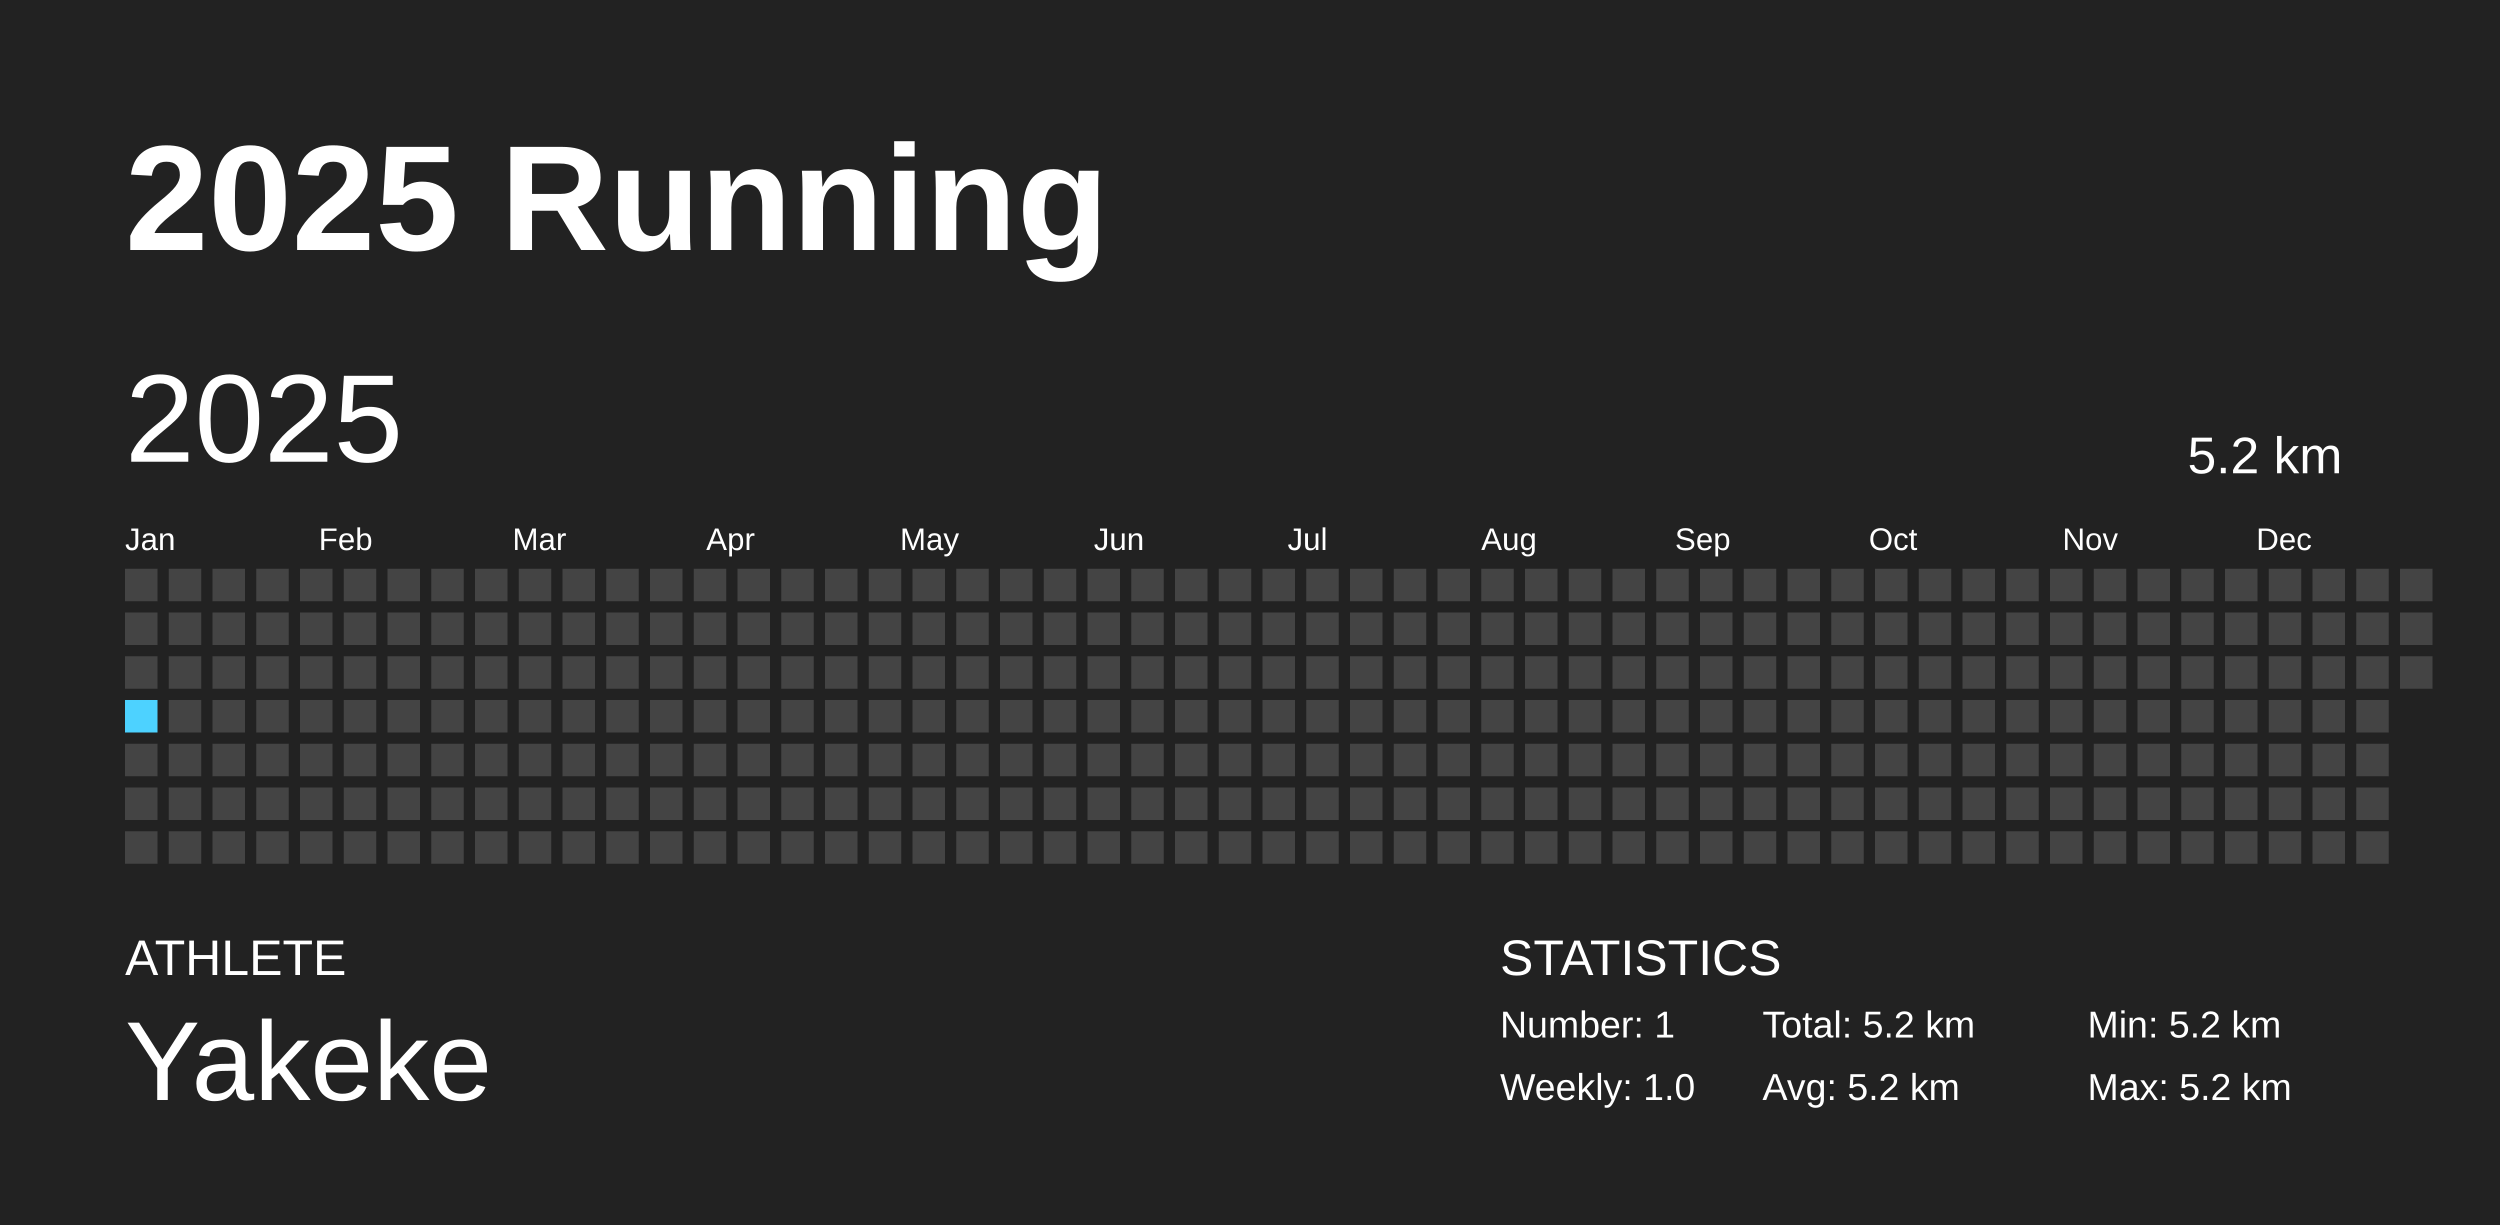
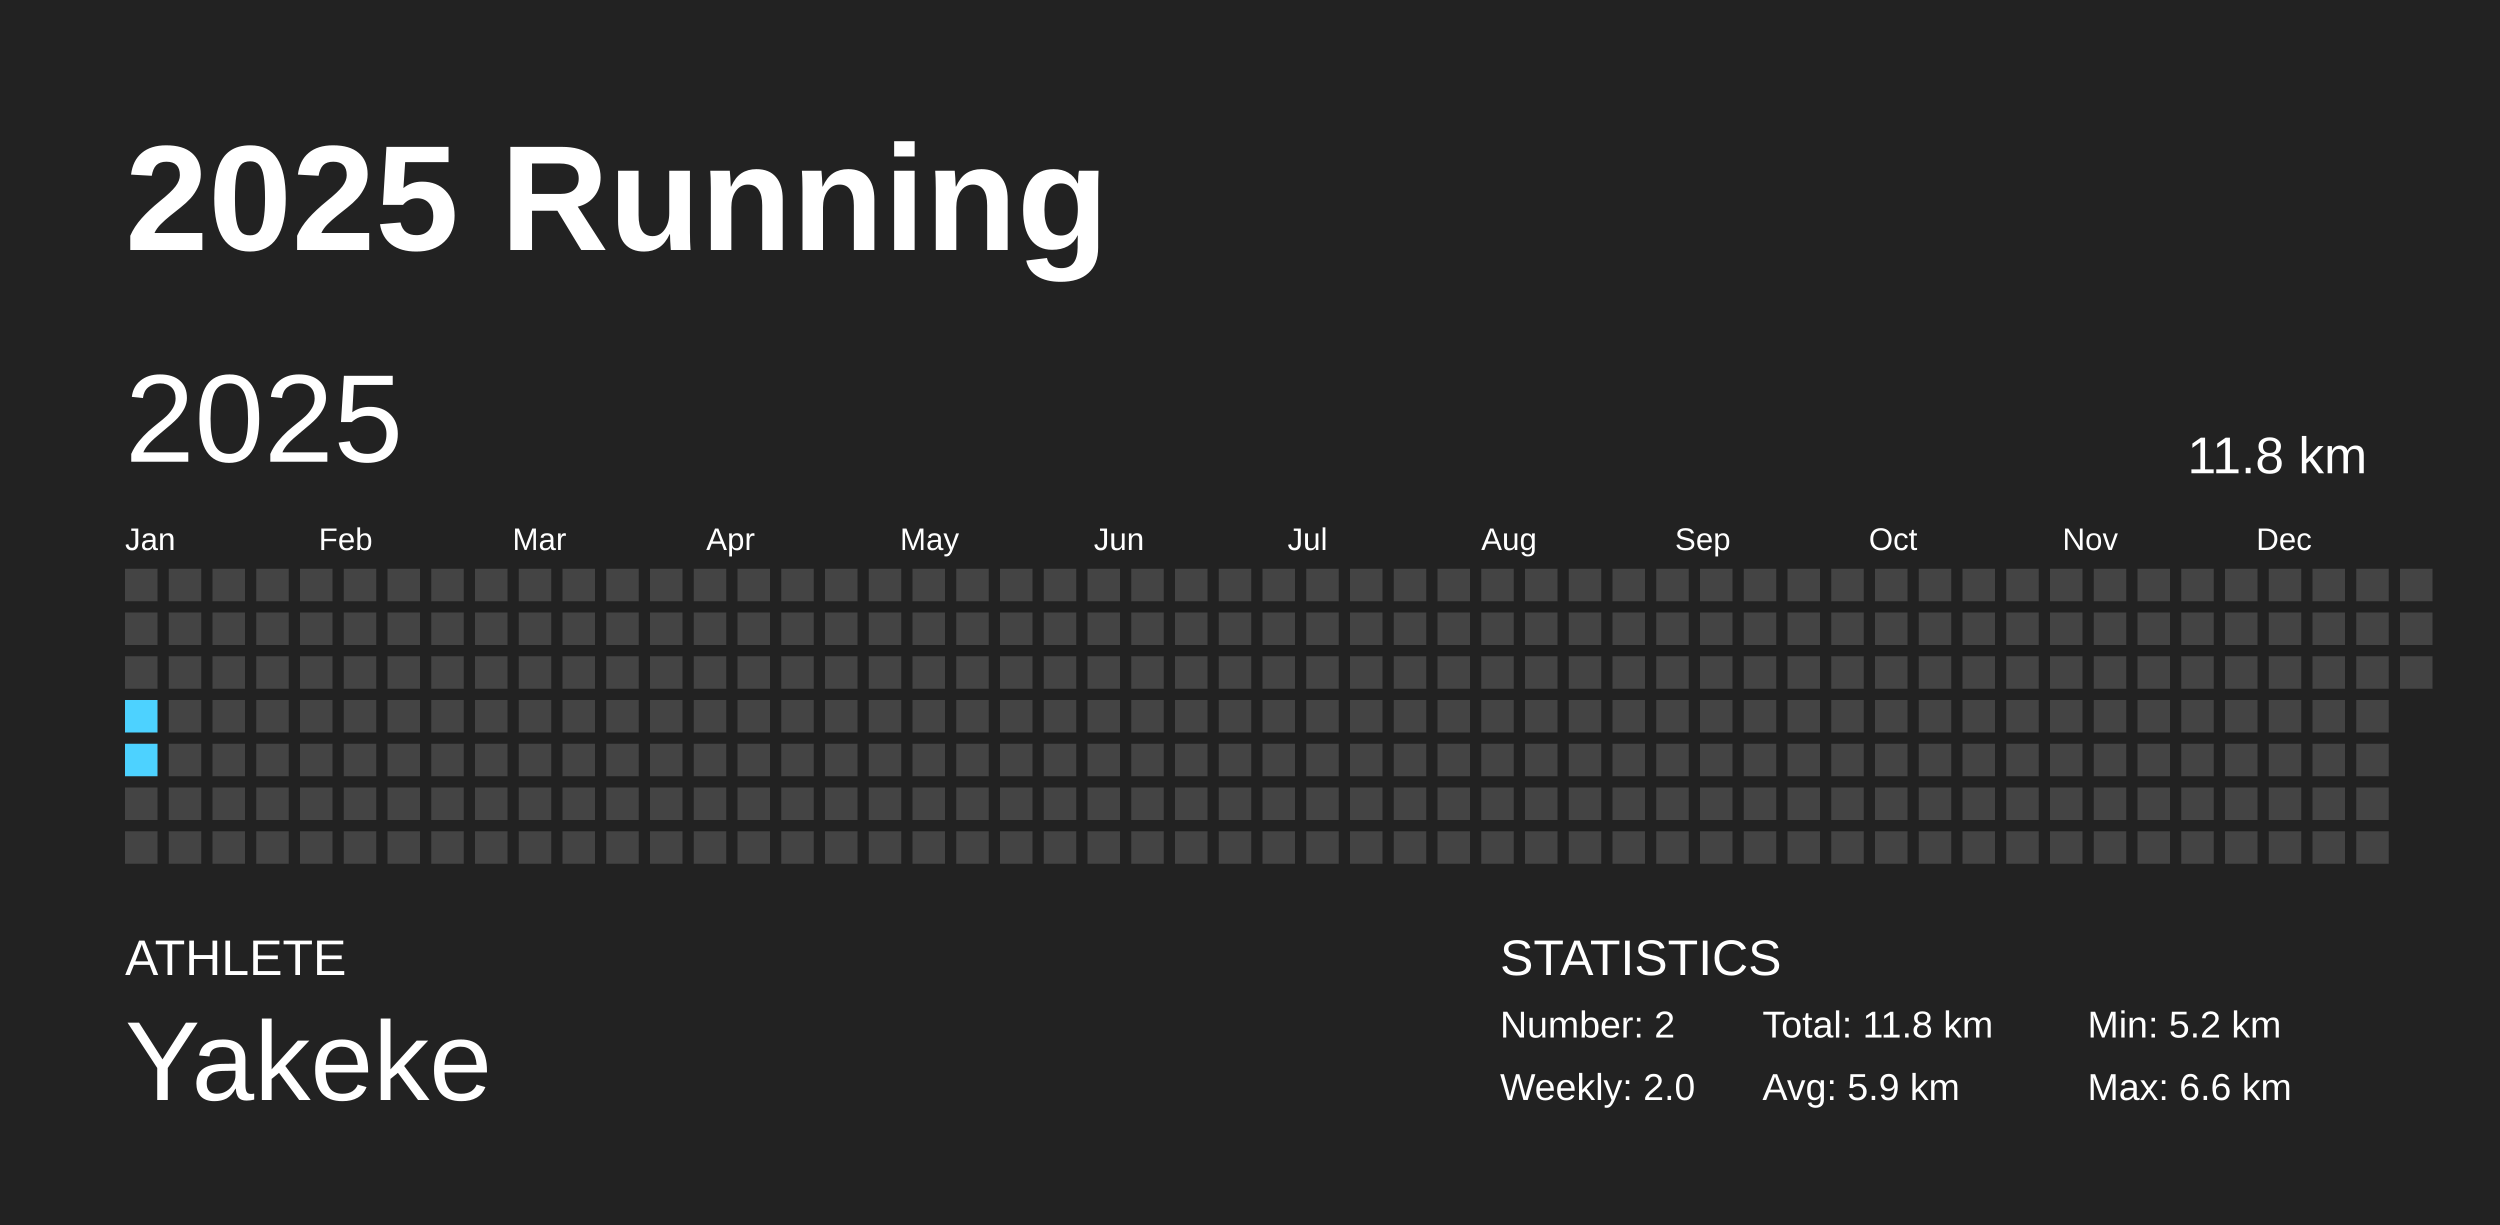
<svg xmlns="http://www.w3.org/2000/svg" baseProfile="full" height="98mm" version="1.1" viewBox="0,0,200,98" width="200mm">
  <defs />
  <rect fill="#222222" height="98" width="200" x="0" y="0" />
  <text fill="#FFFFFF" style="font-size:12px; font-family:Arial; font-weight:bold;" x="10" y="20">2025 Running</text>
  <text fill="#FFFFFF" style="font-size:4px; font-family:Arial" x="10" y="78">ATHLETE</text>
  <text fill="#FFFFFF" style="font-size:9px; font-family:Arial" x="10" y="88">Yakeke</text>
  <text fill="#FFFFFF" style="font-size:4px; font-family:Arial" x="120" y="78">STATISTICS</text>
-   <text fill="#FFFFFF" style="font-size:3px; font-family:Arial" x="120" y="83">Number: 1</text>
-   <text fill="#FFFFFF" style="font-size:3px; font-family:Arial" x="120" y="88">Weekly: 1.0</text>
-   <text fill="#FFFFFF" style="font-size:3px; font-family:Arial" x="141" y="83">Total: 5.2 km</text>
-   <text fill="#FFFFFF" style="font-size:3px; font-family:Arial" x="141" y="88">Avg: 5.2 km</text>
+   <text fill="#FFFFFF" style="font-size:3px; font-family:Arial" x="120" y="83">Number: 2</text>
+   <text fill="#FFFFFF" style="font-size:3px; font-family:Arial" x="120" y="88">Weekly: 2.0</text>
+   <text fill="#FFFFFF" style="font-size:3px; font-family:Arial" x="141" y="83">Total: 11.8 km</text>
+   <text fill="#FFFFFF" style="font-size:3px; font-family:Arial" x="141" y="88">Avg: 5.9 km</text>
  <text fill="#FFFFFF" style="font-size:3px; font-family:Arial" x="167" y="83">Min: 5.2 km</text>
-   <text fill="#FFFFFF" style="font-size:3px; font-family:Arial" x="167" y="88">Max: 5.2 km</text>
+   <text fill="#FFFFFF" style="font-size:3px; font-family:Arial" x="167" y="88">Max: 6.6 km</text>
  <text dominant-baseline="hanging" fill="#FFFFFF" style="font-size:10.0px; font-family:Arial;" x="10" y="30">2025</text>
-   <text dominant-baseline="hanging" fill="#FFFFFF" style="font-size:4.125px; font-family:Arial;" x="175" y="35">5.2 km</text>
+   <text dominant-baseline="hanging" fill="#FFFFFF" style="font-size:4.125px; font-family:Arial;" x="175" y="35">11.8 km</text>
  <text fill="#FFFFFF" style="font-size:2.5px; font-family:Arial" x="10.0" y="44">Jan</text>
  <text fill="#FFFFFF" style="font-size:2.5px; font-family:Arial" x="25.5" y="44">Feb</text>
  <text fill="#FFFFFF" style="font-size:2.5px; font-family:Arial" x="41.0" y="44">Mar</text>
  <text fill="#FFFFFF" style="font-size:2.5px; font-family:Arial" x="56.5" y="44">Apr</text>
  <text fill="#FFFFFF" style="font-size:2.5px; font-family:Arial" x="72.0" y="44">May</text>
  <text fill="#FFFFFF" style="font-size:2.5px; font-family:Arial" x="87.5" y="44">Jun</text>
  <text fill="#FFFFFF" style="font-size:2.5px; font-family:Arial" x="103.0" y="44">Jul</text>
  <text fill="#FFFFFF" style="font-size:2.5px; font-family:Arial" x="118.5" y="44">Aug</text>
  <text fill="#FFFFFF" style="font-size:2.5px; font-family:Arial" x="134.0" y="44">Sep</text>
  <text fill="#FFFFFF" style="font-size:2.5px; font-family:Arial" x="149.5" y="44">Oct</text>
  <text fill="#FFFFFF" style="font-size:2.5px; font-family:Arial" x="165.0" y="44">Nov</text>
  <text fill="#FFFFFF" style="font-size:2.5px; font-family:Arial" x="180.5" y="44">Dec</text>
  <rect fill="#444444" height="2.6" width="2.6" x="10.0" y="45.5" />
  <rect fill="#444444" height="2.6" width="2.6" x="10.0" y="49.0" />
  <rect fill="#444444" height="2.6" width="2.6" x="10.0" y="52.5" />
-   <rect fill="#4DD2FF" height="2.6" width="2.6" x="10.0" y="56.0" />
-   <rect fill="#444444" height="2.6" width="2.6" x="10.0" y="59.5" />
+   <rect fill="#4dd2ff" height="2.6" width="2.6" x="10.0" y="56.0" />
+   <rect fill="#4dd2ff" height="2.6" width="2.6" x="10.0" y="59.5" />
  <rect fill="#444444" height="2.6" width="2.6" x="10.0" y="63.0" />
  <rect fill="#444444" height="2.6" width="2.6" x="10.0" y="66.5" />
  <rect fill="#444444" height="2.6" width="2.6" x="13.5" y="45.5" />
  <rect fill="#444444" height="2.6" width="2.6" x="13.5" y="49.0" />
  <rect fill="#444444" height="2.6" width="2.6" x="13.5" y="52.5" />
  <rect fill="#444444" height="2.6" width="2.6" x="13.5" y="56.0" />
  <rect fill="#444444" height="2.6" width="2.6" x="13.5" y="59.5" />
  <rect fill="#444444" height="2.6" width="2.6" x="13.5" y="63.0" />
  <rect fill="#444444" height="2.6" width="2.6" x="13.5" y="66.5" />
  <rect fill="#444444" height="2.6" width="2.6" x="17.0" y="45.5" />
  <rect fill="#444444" height="2.6" width="2.6" x="17.0" y="49.0" />
  <rect fill="#444444" height="2.6" width="2.6" x="17.0" y="52.5" />
  <rect fill="#444444" height="2.6" width="2.6" x="17.0" y="56.0" />
  <rect fill="#444444" height="2.6" width="2.6" x="17.0" y="59.5" />
  <rect fill="#444444" height="2.6" width="2.6" x="17.0" y="63.0" />
  <rect fill="#444444" height="2.6" width="2.6" x="17.0" y="66.5" />
  <rect fill="#444444" height="2.6" width="2.6" x="20.5" y="45.5" />
  <rect fill="#444444" height="2.6" width="2.6" x="20.5" y="49.0" />
  <rect fill="#444444" height="2.6" width="2.6" x="20.5" y="52.5" />
  <rect fill="#444444" height="2.6" width="2.6" x="20.5" y="56.0" />
  <rect fill="#444444" height="2.6" width="2.6" x="20.5" y="59.5" />
  <rect fill="#444444" height="2.6" width="2.6" x="20.5" y="63.0" />
  <rect fill="#444444" height="2.6" width="2.6" x="20.5" y="66.5" />
  <rect fill="#444444" height="2.6" width="2.6" x="24.0" y="45.5" />
  <rect fill="#444444" height="2.6" width="2.6" x="24.0" y="49.0" />
  <rect fill="#444444" height="2.6" width="2.6" x="24.0" y="52.5" />
  <rect fill="#444444" height="2.6" width="2.6" x="24.0" y="56.0" />
  <rect fill="#444444" height="2.6" width="2.6" x="24.0" y="59.5" />
  <rect fill="#444444" height="2.6" width="2.6" x="24.0" y="63.0" />
  <rect fill="#444444" height="2.6" width="2.6" x="24.0" y="66.5" />
  <rect fill="#444444" height="2.6" width="2.6" x="27.5" y="45.5" />
  <rect fill="#444444" height="2.6" width="2.6" x="27.5" y="49.0" />
  <rect fill="#444444" height="2.6" width="2.6" x="27.5" y="52.5" />
  <rect fill="#444444" height="2.6" width="2.6" x="27.5" y="56.0" />
  <rect fill="#444444" height="2.6" width="2.6" x="27.5" y="59.5" />
  <rect fill="#444444" height="2.6" width="2.6" x="27.5" y="63.0" />
  <rect fill="#444444" height="2.6" width="2.6" x="27.5" y="66.5" />
  <rect fill="#444444" height="2.6" width="2.6" x="31.0" y="45.5" />
  <rect fill="#444444" height="2.6" width="2.6" x="31.0" y="49.0" />
  <rect fill="#444444" height="2.6" width="2.6" x="31.0" y="52.5" />
  <rect fill="#444444" height="2.6" width="2.6" x="31.0" y="56.0" />
  <rect fill="#444444" height="2.6" width="2.6" x="31.0" y="59.5" />
  <rect fill="#444444" height="2.6" width="2.6" x="31.0" y="63.0" />
  <rect fill="#444444" height="2.6" width="2.6" x="31.0" y="66.5" />
  <rect fill="#444444" height="2.6" width="2.6" x="34.5" y="45.5" />
  <rect fill="#444444" height="2.6" width="2.6" x="34.5" y="49.0" />
  <rect fill="#444444" height="2.6" width="2.6" x="34.5" y="52.5" />
  <rect fill="#444444" height="2.6" width="2.6" x="34.5" y="56.0" />
  <rect fill="#444444" height="2.6" width="2.6" x="34.5" y="59.5" />
  <rect fill="#444444" height="2.6" width="2.6" x="34.5" y="63.0" />
  <rect fill="#444444" height="2.6" width="2.6" x="34.5" y="66.5" />
  <rect fill="#444444" height="2.6" width="2.6" x="38.0" y="45.5" />
  <rect fill="#444444" height="2.6" width="2.6" x="38.0" y="49.0" />
  <rect fill="#444444" height="2.6" width="2.6" x="38.0" y="52.5" />
  <rect fill="#444444" height="2.6" width="2.6" x="38.0" y="56.0" />
  <rect fill="#444444" height="2.6" width="2.6" x="38.0" y="59.5" />
  <rect fill="#444444" height="2.6" width="2.6" x="38.0" y="63.0" />
  <rect fill="#444444" height="2.6" width="2.6" x="38.0" y="66.5" />
  <rect fill="#444444" height="2.6" width="2.6" x="41.5" y="45.5" />
  <rect fill="#444444" height="2.6" width="2.6" x="41.5" y="49.0" />
  <rect fill="#444444" height="2.6" width="2.6" x="41.5" y="52.5" />
  <rect fill="#444444" height="2.6" width="2.6" x="41.5" y="56.0" />
  <rect fill="#444444" height="2.6" width="2.6" x="41.5" y="59.5" />
  <rect fill="#444444" height="2.6" width="2.6" x="41.5" y="63.0" />
  <rect fill="#444444" height="2.6" width="2.6" x="41.5" y="66.5" />
  <rect fill="#444444" height="2.6" width="2.6" x="45.0" y="45.5" />
  <rect fill="#444444" height="2.6" width="2.6" x="45.0" y="49.0" />
  <rect fill="#444444" height="2.6" width="2.6" x="45.0" y="52.5" />
  <rect fill="#444444" height="2.6" width="2.6" x="45.0" y="56.0" />
  <rect fill="#444444" height="2.6" width="2.6" x="45.0" y="59.5" />
  <rect fill="#444444" height="2.6" width="2.6" x="45.0" y="63.0" />
  <rect fill="#444444" height="2.6" width="2.6" x="45.0" y="66.5" />
  <rect fill="#444444" height="2.6" width="2.6" x="48.5" y="45.5" />
  <rect fill="#444444" height="2.6" width="2.6" x="48.5" y="49.0" />
  <rect fill="#444444" height="2.6" width="2.6" x="48.5" y="52.5" />
  <rect fill="#444444" height="2.6" width="2.6" x="48.5" y="56.0" />
  <rect fill="#444444" height="2.6" width="2.6" x="48.5" y="59.5" />
  <rect fill="#444444" height="2.6" width="2.6" x="48.5" y="63.0" />
  <rect fill="#444444" height="2.6" width="2.6" x="48.5" y="66.5" />
  <rect fill="#444444" height="2.6" width="2.6" x="52.0" y="45.5" />
  <rect fill="#444444" height="2.6" width="2.6" x="52.0" y="49.0" />
  <rect fill="#444444" height="2.6" width="2.6" x="52.0" y="52.5" />
  <rect fill="#444444" height="2.6" width="2.6" x="52.0" y="56.0" />
  <rect fill="#444444" height="2.6" width="2.6" x="52.0" y="59.5" />
  <rect fill="#444444" height="2.6" width="2.6" x="52.0" y="63.0" />
  <rect fill="#444444" height="2.6" width="2.6" x="52.0" y="66.5" />
  <rect fill="#444444" height="2.6" width="2.6" x="55.5" y="45.5" />
  <rect fill="#444444" height="2.6" width="2.6" x="55.5" y="49.0" />
  <rect fill="#444444" height="2.6" width="2.6" x="55.5" y="52.5" />
  <rect fill="#444444" height="2.6" width="2.6" x="55.5" y="56.0" />
  <rect fill="#444444" height="2.6" width="2.6" x="55.5" y="59.5" />
  <rect fill="#444444" height="2.6" width="2.6" x="55.5" y="63.0" />
  <rect fill="#444444" height="2.6" width="2.6" x="55.5" y="66.5" />
  <rect fill="#444444" height="2.6" width="2.6" x="59.0" y="45.5" />
  <rect fill="#444444" height="2.6" width="2.6" x="59.0" y="49.0" />
  <rect fill="#444444" height="2.6" width="2.6" x="59.0" y="52.5" />
  <rect fill="#444444" height="2.6" width="2.6" x="59.0" y="56.0" />
  <rect fill="#444444" height="2.6" width="2.6" x="59.0" y="59.5" />
  <rect fill="#444444" height="2.6" width="2.6" x="59.0" y="63.0" />
  <rect fill="#444444" height="2.6" width="2.6" x="59.0" y="66.5" />
  <rect fill="#444444" height="2.6" width="2.6" x="62.5" y="45.5" />
  <rect fill="#444444" height="2.6" width="2.6" x="62.5" y="49.0" />
  <rect fill="#444444" height="2.6" width="2.6" x="62.5" y="52.5" />
  <rect fill="#444444" height="2.6" width="2.6" x="62.5" y="56.0" />
  <rect fill="#444444" height="2.6" width="2.6" x="62.5" y="59.5" />
  <rect fill="#444444" height="2.6" width="2.6" x="62.5" y="63.0" />
  <rect fill="#444444" height="2.6" width="2.6" x="62.5" y="66.5" />
  <rect fill="#444444" height="2.6" width="2.6" x="66.0" y="45.5" />
  <rect fill="#444444" height="2.6" width="2.6" x="66.0" y="49.0" />
  <rect fill="#444444" height="2.6" width="2.6" x="66.0" y="52.5" />
  <rect fill="#444444" height="2.6" width="2.6" x="66.0" y="56.0" />
  <rect fill="#444444" height="2.6" width="2.6" x="66.0" y="59.5" />
  <rect fill="#444444" height="2.6" width="2.6" x="66.0" y="63.0" />
  <rect fill="#444444" height="2.6" width="2.6" x="66.0" y="66.5" />
  <rect fill="#444444" height="2.6" width="2.6" x="69.5" y="45.5" />
  <rect fill="#444444" height="2.6" width="2.6" x="69.5" y="49.0" />
  <rect fill="#444444" height="2.6" width="2.6" x="69.5" y="52.5" />
  <rect fill="#444444" height="2.6" width="2.6" x="69.5" y="56.0" />
  <rect fill="#444444" height="2.6" width="2.6" x="69.5" y="59.5" />
  <rect fill="#444444" height="2.6" width="2.6" x="69.5" y="63.0" />
  <rect fill="#444444" height="2.6" width="2.6" x="69.5" y="66.5" />
  <rect fill="#444444" height="2.6" width="2.6" x="73.0" y="45.5" />
  <rect fill="#444444" height="2.6" width="2.6" x="73.0" y="49.0" />
  <rect fill="#444444" height="2.6" width="2.6" x="73.0" y="52.5" />
  <rect fill="#444444" height="2.6" width="2.6" x="73.0" y="56.0" />
  <rect fill="#444444" height="2.6" width="2.6" x="73.0" y="59.5" />
  <rect fill="#444444" height="2.6" width="2.6" x="73.0" y="63.0" />
  <rect fill="#444444" height="2.6" width="2.6" x="73.0" y="66.5" />
  <rect fill="#444444" height="2.6" width="2.6" x="76.5" y="45.5" />
  <rect fill="#444444" height="2.6" width="2.6" x="76.5" y="49.0" />
  <rect fill="#444444" height="2.6" width="2.6" x="76.5" y="52.5" />
  <rect fill="#444444" height="2.6" width="2.6" x="76.5" y="56.0" />
  <rect fill="#444444" height="2.6" width="2.6" x="76.5" y="59.5" />
  <rect fill="#444444" height="2.6" width="2.6" x="76.5" y="63.0" />
  <rect fill="#444444" height="2.6" width="2.6" x="76.5" y="66.5" />
  <rect fill="#444444" height="2.6" width="2.6" x="80.0" y="45.5" />
  <rect fill="#444444" height="2.6" width="2.6" x="80.0" y="49.0" />
  <rect fill="#444444" height="2.6" width="2.6" x="80.0" y="52.5" />
  <rect fill="#444444" height="2.6" width="2.6" x="80.0" y="56.0" />
  <rect fill="#444444" height="2.6" width="2.6" x="80.0" y="59.5" />
  <rect fill="#444444" height="2.6" width="2.6" x="80.0" y="63.0" />
  <rect fill="#444444" height="2.6" width="2.6" x="80.0" y="66.5" />
  <rect fill="#444444" height="2.6" width="2.6" x="83.5" y="45.5" />
  <rect fill="#444444" height="2.6" width="2.6" x="83.5" y="49.0" />
  <rect fill="#444444" height="2.6" width="2.6" x="83.5" y="52.5" />
  <rect fill="#444444" height="2.6" width="2.6" x="83.5" y="56.0" />
  <rect fill="#444444" height="2.6" width="2.6" x="83.5" y="59.5" />
  <rect fill="#444444" height="2.6" width="2.6" x="83.5" y="63.0" />
  <rect fill="#444444" height="2.6" width="2.6" x="83.5" y="66.5" />
  <rect fill="#444444" height="2.6" width="2.6" x="87.0" y="45.5" />
  <rect fill="#444444" height="2.6" width="2.6" x="87.0" y="49.0" />
  <rect fill="#444444" height="2.6" width="2.6" x="87.0" y="52.5" />
  <rect fill="#444444" height="2.6" width="2.6" x="87.0" y="56.0" />
  <rect fill="#444444" height="2.6" width="2.6" x="87.0" y="59.5" />
  <rect fill="#444444" height="2.6" width="2.6" x="87.0" y="63.0" />
  <rect fill="#444444" height="2.6" width="2.6" x="87.0" y="66.5" />
  <rect fill="#444444" height="2.6" width="2.6" x="90.5" y="45.5" />
  <rect fill="#444444" height="2.6" width="2.6" x="90.5" y="49.0" />
  <rect fill="#444444" height="2.6" width="2.6" x="90.5" y="52.5" />
  <rect fill="#444444" height="2.6" width="2.6" x="90.5" y="56.0" />
  <rect fill="#444444" height="2.6" width="2.6" x="90.5" y="59.5" />
  <rect fill="#444444" height="2.6" width="2.6" x="90.5" y="63.0" />
  <rect fill="#444444" height="2.6" width="2.6" x="90.5" y="66.5" />
  <rect fill="#444444" height="2.6" width="2.6" x="94.0" y="45.5" />
  <rect fill="#444444" height="2.6" width="2.6" x="94.0" y="49.0" />
  <rect fill="#444444" height="2.6" width="2.6" x="94.0" y="52.5" />
  <rect fill="#444444" height="2.6" width="2.6" x="94.0" y="56.0" />
  <rect fill="#444444" height="2.6" width="2.6" x="94.0" y="59.5" />
  <rect fill="#444444" height="2.6" width="2.6" x="94.0" y="63.0" />
  <rect fill="#444444" height="2.6" width="2.6" x="94.0" y="66.5" />
  <rect fill="#444444" height="2.6" width="2.6" x="97.5" y="45.5" />
  <rect fill="#444444" height="2.6" width="2.6" x="97.5" y="49.0" />
  <rect fill="#444444" height="2.6" width="2.6" x="97.5" y="52.5" />
  <rect fill="#444444" height="2.6" width="2.6" x="97.5" y="56.0" />
  <rect fill="#444444" height="2.6" width="2.6" x="97.5" y="59.5" />
  <rect fill="#444444" height="2.6" width="2.6" x="97.5" y="63.0" />
  <rect fill="#444444" height="2.6" width="2.6" x="97.5" y="66.5" />
  <rect fill="#444444" height="2.6" width="2.6" x="101.0" y="45.5" />
  <rect fill="#444444" height="2.6" width="2.6" x="101.0" y="49.0" />
  <rect fill="#444444" height="2.6" width="2.6" x="101.0" y="52.5" />
  <rect fill="#444444" height="2.6" width="2.6" x="101.0" y="56.0" />
  <rect fill="#444444" height="2.6" width="2.6" x="101.0" y="59.5" />
  <rect fill="#444444" height="2.6" width="2.6" x="101.0" y="63.0" />
  <rect fill="#444444" height="2.6" width="2.6" x="101.0" y="66.5" />
  <rect fill="#444444" height="2.6" width="2.6" x="104.5" y="45.5" />
  <rect fill="#444444" height="2.6" width="2.6" x="104.5" y="49.0" />
  <rect fill="#444444" height="2.6" width="2.6" x="104.5" y="52.5" />
  <rect fill="#444444" height="2.6" width="2.6" x="104.5" y="56.0" />
  <rect fill="#444444" height="2.6" width="2.6" x="104.5" y="59.5" />
  <rect fill="#444444" height="2.6" width="2.6" x="104.5" y="63.0" />
  <rect fill="#444444" height="2.6" width="2.6" x="104.5" y="66.5" />
  <rect fill="#444444" height="2.6" width="2.6" x="108.0" y="45.5" />
  <rect fill="#444444" height="2.6" width="2.6" x="108.0" y="49.0" />
  <rect fill="#444444" height="2.6" width="2.6" x="108.0" y="52.5" />
  <rect fill="#444444" height="2.6" width="2.6" x="108.0" y="56.0" />
  <rect fill="#444444" height="2.6" width="2.6" x="108.0" y="59.5" />
  <rect fill="#444444" height="2.6" width="2.6" x="108.0" y="63.0" />
  <rect fill="#444444" height="2.6" width="2.6" x="108.0" y="66.5" />
  <rect fill="#444444" height="2.6" width="2.6" x="111.5" y="45.5" />
  <rect fill="#444444" height="2.6" width="2.6" x="111.5" y="49.0" />
  <rect fill="#444444" height="2.6" width="2.6" x="111.5" y="52.5" />
  <rect fill="#444444" height="2.6" width="2.6" x="111.5" y="56.0" />
  <rect fill="#444444" height="2.6" width="2.6" x="111.5" y="59.5" />
  <rect fill="#444444" height="2.6" width="2.6" x="111.5" y="63.0" />
  <rect fill="#444444" height="2.6" width="2.6" x="111.5" y="66.5" />
  <rect fill="#444444" height="2.6" width="2.6" x="115.0" y="45.5" />
  <rect fill="#444444" height="2.6" width="2.6" x="115.0" y="49.0" />
  <rect fill="#444444" height="2.6" width="2.6" x="115.0" y="52.5" />
  <rect fill="#444444" height="2.6" width="2.6" x="115.0" y="56.0" />
  <rect fill="#444444" height="2.6" width="2.6" x="115.0" y="59.5" />
  <rect fill="#444444" height="2.6" width="2.6" x="115.0" y="63.0" />
  <rect fill="#444444" height="2.6" width="2.6" x="115.0" y="66.5" />
  <rect fill="#444444" height="2.6" width="2.6" x="118.5" y="45.5" />
  <rect fill="#444444" height="2.6" width="2.6" x="118.5" y="49.0" />
  <rect fill="#444444" height="2.6" width="2.6" x="118.5" y="52.5" />
  <rect fill="#444444" height="2.6" width="2.6" x="118.5" y="56.0" />
  <rect fill="#444444" height="2.6" width="2.6" x="118.5" y="59.5" />
  <rect fill="#444444" height="2.6" width="2.6" x="118.5" y="63.0" />
  <rect fill="#444444" height="2.6" width="2.6" x="118.5" y="66.5" />
  <rect fill="#444444" height="2.6" width="2.6" x="122.0" y="45.5" />
  <rect fill="#444444" height="2.6" width="2.6" x="122.0" y="49.0" />
  <rect fill="#444444" height="2.6" width="2.6" x="122.0" y="52.5" />
  <rect fill="#444444" height="2.6" width="2.6" x="122.0" y="56.0" />
  <rect fill="#444444" height="2.6" width="2.6" x="122.0" y="59.5" />
  <rect fill="#444444" height="2.6" width="2.6" x="122.0" y="63.0" />
  <rect fill="#444444" height="2.6" width="2.6" x="122.0" y="66.5" />
  <rect fill="#444444" height="2.6" width="2.6" x="125.5" y="45.5" />
  <rect fill="#444444" height="2.6" width="2.6" x="125.5" y="49.0" />
  <rect fill="#444444" height="2.6" width="2.6" x="125.5" y="52.5" />
  <rect fill="#444444" height="2.6" width="2.6" x="125.5" y="56.0" />
  <rect fill="#444444" height="2.6" width="2.6" x="125.5" y="59.5" />
  <rect fill="#444444" height="2.6" width="2.6" x="125.5" y="63.0" />
  <rect fill="#444444" height="2.6" width="2.6" x="125.5" y="66.5" />
  <rect fill="#444444" height="2.6" width="2.6" x="129.0" y="45.5" />
  <rect fill="#444444" height="2.6" width="2.6" x="129.0" y="49.0" />
  <rect fill="#444444" height="2.6" width="2.6" x="129.0" y="52.5" />
  <rect fill="#444444" height="2.6" width="2.6" x="129.0" y="56.0" />
  <rect fill="#444444" height="2.6" width="2.6" x="129.0" y="59.5" />
  <rect fill="#444444" height="2.6" width="2.6" x="129.0" y="63.0" />
  <rect fill="#444444" height="2.6" width="2.6" x="129.0" y="66.5" />
  <rect fill="#444444" height="2.6" width="2.6" x="132.5" y="45.5" />
  <rect fill="#444444" height="2.6" width="2.6" x="132.5" y="49.0" />
  <rect fill="#444444" height="2.6" width="2.6" x="132.5" y="52.5" />
  <rect fill="#444444" height="2.6" width="2.6" x="132.5" y="56.0" />
  <rect fill="#444444" height="2.6" width="2.6" x="132.5" y="59.5" />
  <rect fill="#444444" height="2.6" width="2.6" x="132.5" y="63.0" />
  <rect fill="#444444" height="2.6" width="2.6" x="132.5" y="66.5" />
  <rect fill="#444444" height="2.6" width="2.6" x="136.0" y="45.5" />
  <rect fill="#444444" height="2.6" width="2.6" x="136.0" y="49.0" />
  <rect fill="#444444" height="2.6" width="2.6" x="136.0" y="52.5" />
  <rect fill="#444444" height="2.6" width="2.6" x="136.0" y="56.0" />
  <rect fill="#444444" height="2.6" width="2.6" x="136.0" y="59.5" />
  <rect fill="#444444" height="2.6" width="2.6" x="136.0" y="63.0" />
  <rect fill="#444444" height="2.6" width="2.6" x="136.0" y="66.5" />
  <rect fill="#444444" height="2.6" width="2.6" x="139.5" y="45.5" />
  <rect fill="#444444" height="2.6" width="2.6" x="139.5" y="49.0" />
  <rect fill="#444444" height="2.6" width="2.6" x="139.5" y="52.5" />
  <rect fill="#444444" height="2.6" width="2.6" x="139.5" y="56.0" />
  <rect fill="#444444" height="2.6" width="2.6" x="139.5" y="59.5" />
  <rect fill="#444444" height="2.6" width="2.6" x="139.5" y="63.0" />
  <rect fill="#444444" height="2.6" width="2.6" x="139.5" y="66.5" />
  <rect fill="#444444" height="2.6" width="2.6" x="143.0" y="45.5" />
  <rect fill="#444444" height="2.6" width="2.6" x="143.0" y="49.0" />
  <rect fill="#444444" height="2.6" width="2.6" x="143.0" y="52.5" />
  <rect fill="#444444" height="2.6" width="2.6" x="143.0" y="56.0" />
  <rect fill="#444444" height="2.6" width="2.6" x="143.0" y="59.5" />
  <rect fill="#444444" height="2.6" width="2.6" x="143.0" y="63.0" />
  <rect fill="#444444" height="2.6" width="2.6" x="143.0" y="66.5" />
  <rect fill="#444444" height="2.6" width="2.6" x="146.5" y="45.5" />
  <rect fill="#444444" height="2.6" width="2.6" x="146.5" y="49.0" />
  <rect fill="#444444" height="2.6" width="2.6" x="146.5" y="52.5" />
  <rect fill="#444444" height="2.6" width="2.6" x="146.5" y="56.0" />
  <rect fill="#444444" height="2.6" width="2.6" x="146.5" y="59.5" />
  <rect fill="#444444" height="2.6" width="2.6" x="146.5" y="63.0" />
  <rect fill="#444444" height="2.6" width="2.6" x="146.5" y="66.5" />
  <rect fill="#444444" height="2.6" width="2.6" x="150.0" y="45.5" />
  <rect fill="#444444" height="2.6" width="2.6" x="150.0" y="49.0" />
  <rect fill="#444444" height="2.6" width="2.6" x="150.0" y="52.5" />
  <rect fill="#444444" height="2.6" width="2.6" x="150.0" y="56.0" />
  <rect fill="#444444" height="2.6" width="2.6" x="150.0" y="59.5" />
  <rect fill="#444444" height="2.6" width="2.6" x="150.0" y="63.0" />
  <rect fill="#444444" height="2.6" width="2.6" x="150.0" y="66.5" />
  <rect fill="#444444" height="2.6" width="2.6" x="153.5" y="45.5" />
  <rect fill="#444444" height="2.6" width="2.6" x="153.5" y="49.0" />
  <rect fill="#444444" height="2.6" width="2.6" x="153.5" y="52.5" />
  <rect fill="#444444" height="2.6" width="2.6" x="153.5" y="56.0" />
  <rect fill="#444444" height="2.6" width="2.6" x="153.5" y="59.5" />
  <rect fill="#444444" height="2.6" width="2.6" x="153.5" y="63.0" />
  <rect fill="#444444" height="2.6" width="2.6" x="153.5" y="66.5" />
  <rect fill="#444444" height="2.6" width="2.6" x="157.0" y="45.5" />
  <rect fill="#444444" height="2.6" width="2.6" x="157.0" y="49.0" />
  <rect fill="#444444" height="2.6" width="2.6" x="157.0" y="52.5" />
  <rect fill="#444444" height="2.6" width="2.6" x="157.0" y="56.0" />
  <rect fill="#444444" height="2.6" width="2.6" x="157.0" y="59.5" />
  <rect fill="#444444" height="2.6" width="2.6" x="157.0" y="63.0" />
  <rect fill="#444444" height="2.6" width="2.6" x="157.0" y="66.5" />
  <rect fill="#444444" height="2.6" width="2.6" x="160.5" y="45.5" />
  <rect fill="#444444" height="2.6" width="2.6" x="160.5" y="49.0" />
  <rect fill="#444444" height="2.6" width="2.6" x="160.5" y="52.5" />
  <rect fill="#444444" height="2.6" width="2.6" x="160.5" y="56.0" />
  <rect fill="#444444" height="2.6" width="2.6" x="160.5" y="59.5" />
  <rect fill="#444444" height="2.6" width="2.6" x="160.5" y="63.0" />
  <rect fill="#444444" height="2.6" width="2.6" x="160.5" y="66.5" />
  <rect fill="#444444" height="2.6" width="2.6" x="164.0" y="45.5" />
  <rect fill="#444444" height="2.6" width="2.6" x="164.0" y="49.0" />
  <rect fill="#444444" height="2.6" width="2.6" x="164.0" y="52.5" />
  <rect fill="#444444" height="2.6" width="2.6" x="164.0" y="56.0" />
  <rect fill="#444444" height="2.6" width="2.6" x="164.0" y="59.5" />
  <rect fill="#444444" height="2.6" width="2.6" x="164.0" y="63.0" />
  <rect fill="#444444" height="2.6" width="2.6" x="164.0" y="66.5" />
  <rect fill="#444444" height="2.6" width="2.6" x="167.5" y="45.5" />
  <rect fill="#444444" height="2.6" width="2.6" x="167.5" y="49.0" />
  <rect fill="#444444" height="2.6" width="2.6" x="167.5" y="52.5" />
  <rect fill="#444444" height="2.6" width="2.6" x="167.5" y="56.0" />
  <rect fill="#444444" height="2.6" width="2.6" x="167.5" y="59.5" />
  <rect fill="#444444" height="2.6" width="2.6" x="167.5" y="63.0" />
  <rect fill="#444444" height="2.6" width="2.6" x="167.5" y="66.5" />
  <rect fill="#444444" height="2.6" width="2.6" x="171.0" y="45.5" />
  <rect fill="#444444" height="2.6" width="2.6" x="171.0" y="49.0" />
  <rect fill="#444444" height="2.6" width="2.6" x="171.0" y="52.5" />
  <rect fill="#444444" height="2.6" width="2.6" x="171.0" y="56.0" />
  <rect fill="#444444" height="2.6" width="2.6" x="171.0" y="59.5" />
  <rect fill="#444444" height="2.6" width="2.6" x="171.0" y="63.0" />
  <rect fill="#444444" height="2.6" width="2.6" x="171.0" y="66.5" />
  <rect fill="#444444" height="2.6" width="2.6" x="174.5" y="45.5" />
  <rect fill="#444444" height="2.6" width="2.6" x="174.5" y="49.0" />
  <rect fill="#444444" height="2.6" width="2.6" x="174.5" y="52.5" />
  <rect fill="#444444" height="2.6" width="2.6" x="174.5" y="56.0" />
  <rect fill="#444444" height="2.6" width="2.6" x="174.5" y="59.5" />
  <rect fill="#444444" height="2.6" width="2.6" x="174.5" y="63.0" />
  <rect fill="#444444" height="2.6" width="2.6" x="174.5" y="66.5" />
  <rect fill="#444444" height="2.6" width="2.6" x="178.0" y="45.5" />
  <rect fill="#444444" height="2.6" width="2.6" x="178.0" y="49.0" />
  <rect fill="#444444" height="2.6" width="2.6" x="178.0" y="52.5" />
  <rect fill="#444444" height="2.6" width="2.6" x="178.0" y="56.0" />
  <rect fill="#444444" height="2.6" width="2.6" x="178.0" y="59.5" />
  <rect fill="#444444" height="2.6" width="2.6" x="178.0" y="63.0" />
  <rect fill="#444444" height="2.6" width="2.6" x="178.0" y="66.5" />
  <rect fill="#444444" height="2.6" width="2.6" x="181.5" y="45.5" />
  <rect fill="#444444" height="2.6" width="2.6" x="181.5" y="49.0" />
  <rect fill="#444444" height="2.6" width="2.6" x="181.5" y="52.5" />
  <rect fill="#444444" height="2.6" width="2.6" x="181.5" y="56.0" />
  <rect fill="#444444" height="2.6" width="2.6" x="181.5" y="59.5" />
  <rect fill="#444444" height="2.6" width="2.6" x="181.5" y="63.0" />
  <rect fill="#444444" height="2.6" width="2.6" x="181.5" y="66.5" />
  <rect fill="#444444" height="2.6" width="2.6" x="185.0" y="45.5" />
  <rect fill="#444444" height="2.6" width="2.6" x="185.0" y="49.0" />
  <rect fill="#444444" height="2.6" width="2.6" x="185.0" y="52.5" />
  <rect fill="#444444" height="2.6" width="2.6" x="185.0" y="56.0" />
  <rect fill="#444444" height="2.6" width="2.6" x="185.0" y="59.5" />
  <rect fill="#444444" height="2.6" width="2.6" x="185.0" y="63.0" />
  <rect fill="#444444" height="2.6" width="2.6" x="185.0" y="66.5" />
  <rect fill="#444444" height="2.6" width="2.6" x="188.5" y="45.5" />
  <rect fill="#444444" height="2.6" width="2.6" x="188.5" y="49.0" />
  <rect fill="#444444" height="2.6" width="2.6" x="188.5" y="52.5" />
  <rect fill="#444444" height="2.6" width="2.6" x="188.5" y="56.0" />
  <rect fill="#444444" height="2.6" width="2.6" x="188.5" y="59.5" />
  <rect fill="#444444" height="2.6" width="2.6" x="188.5" y="63.0" />
  <rect fill="#444444" height="2.6" width="2.6" x="188.5" y="66.5" />
  <rect fill="#444444" height="2.6" width="2.6" x="192.0" y="45.5" />
  <rect fill="#444444" height="2.6" width="2.6" x="192.0" y="49.0" />
  <rect fill="#444444" height="2.6" width="2.6" x="192.0" y="52.5" />
</svg>
